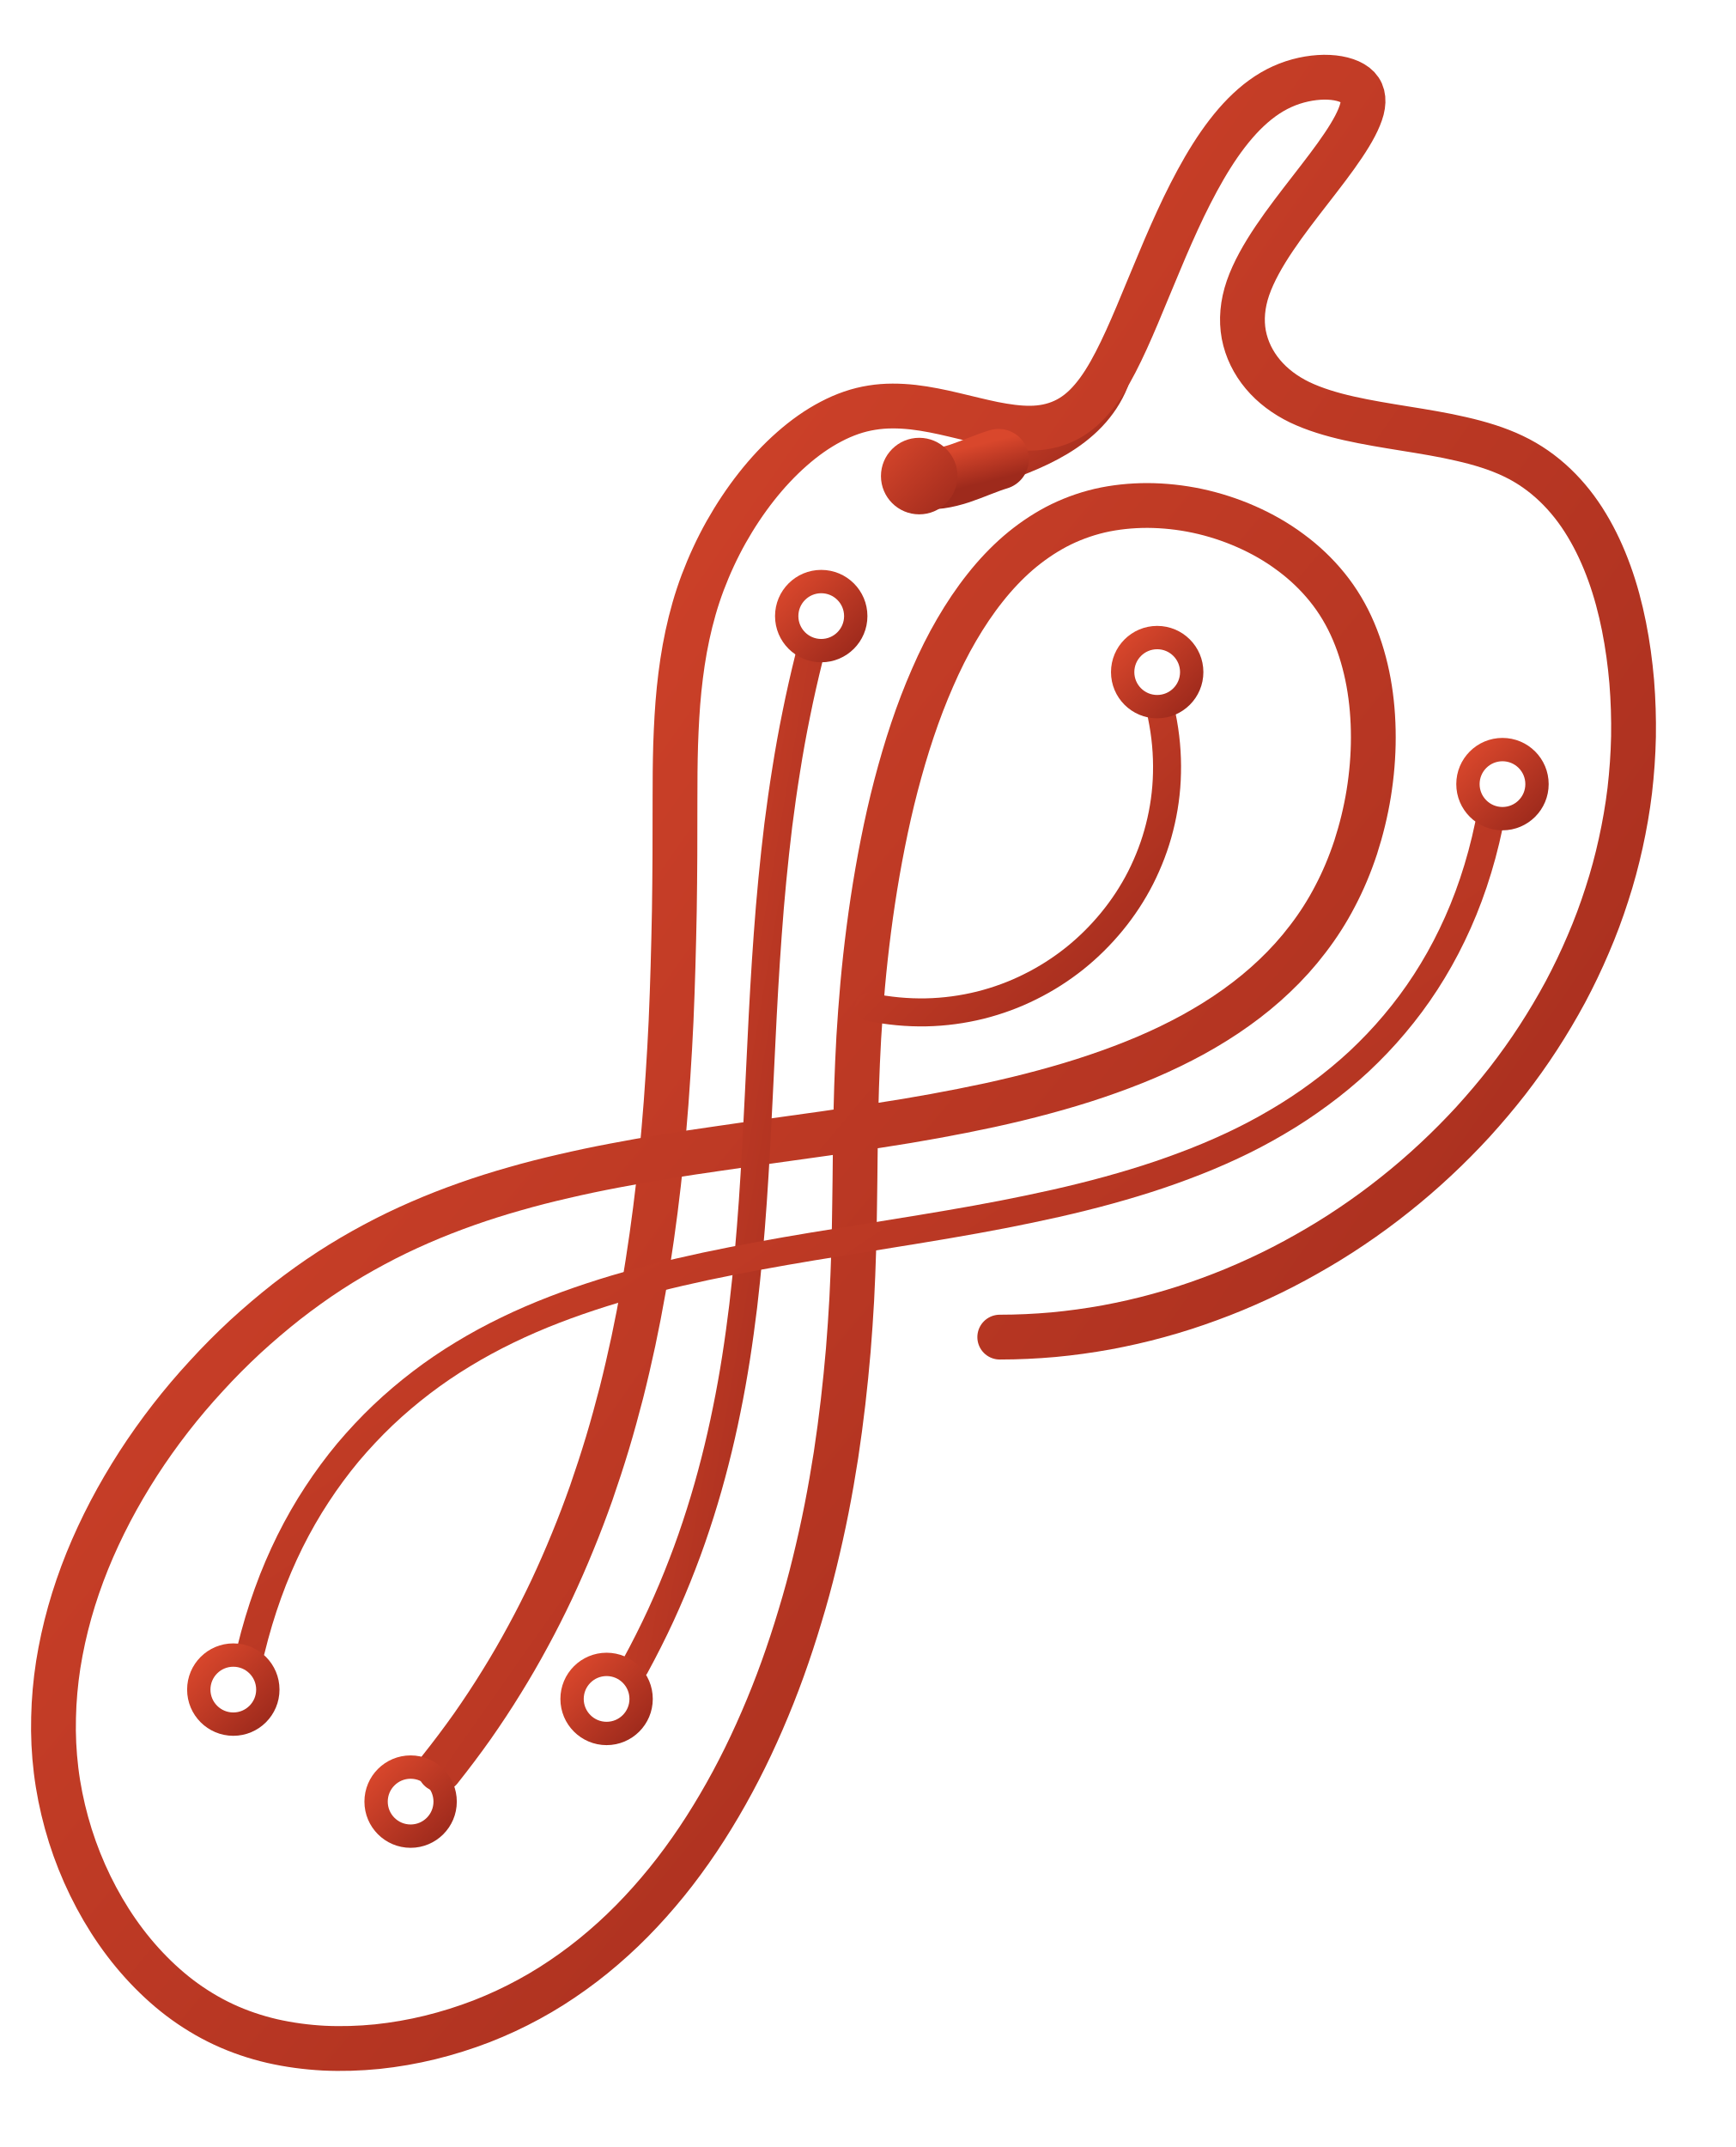
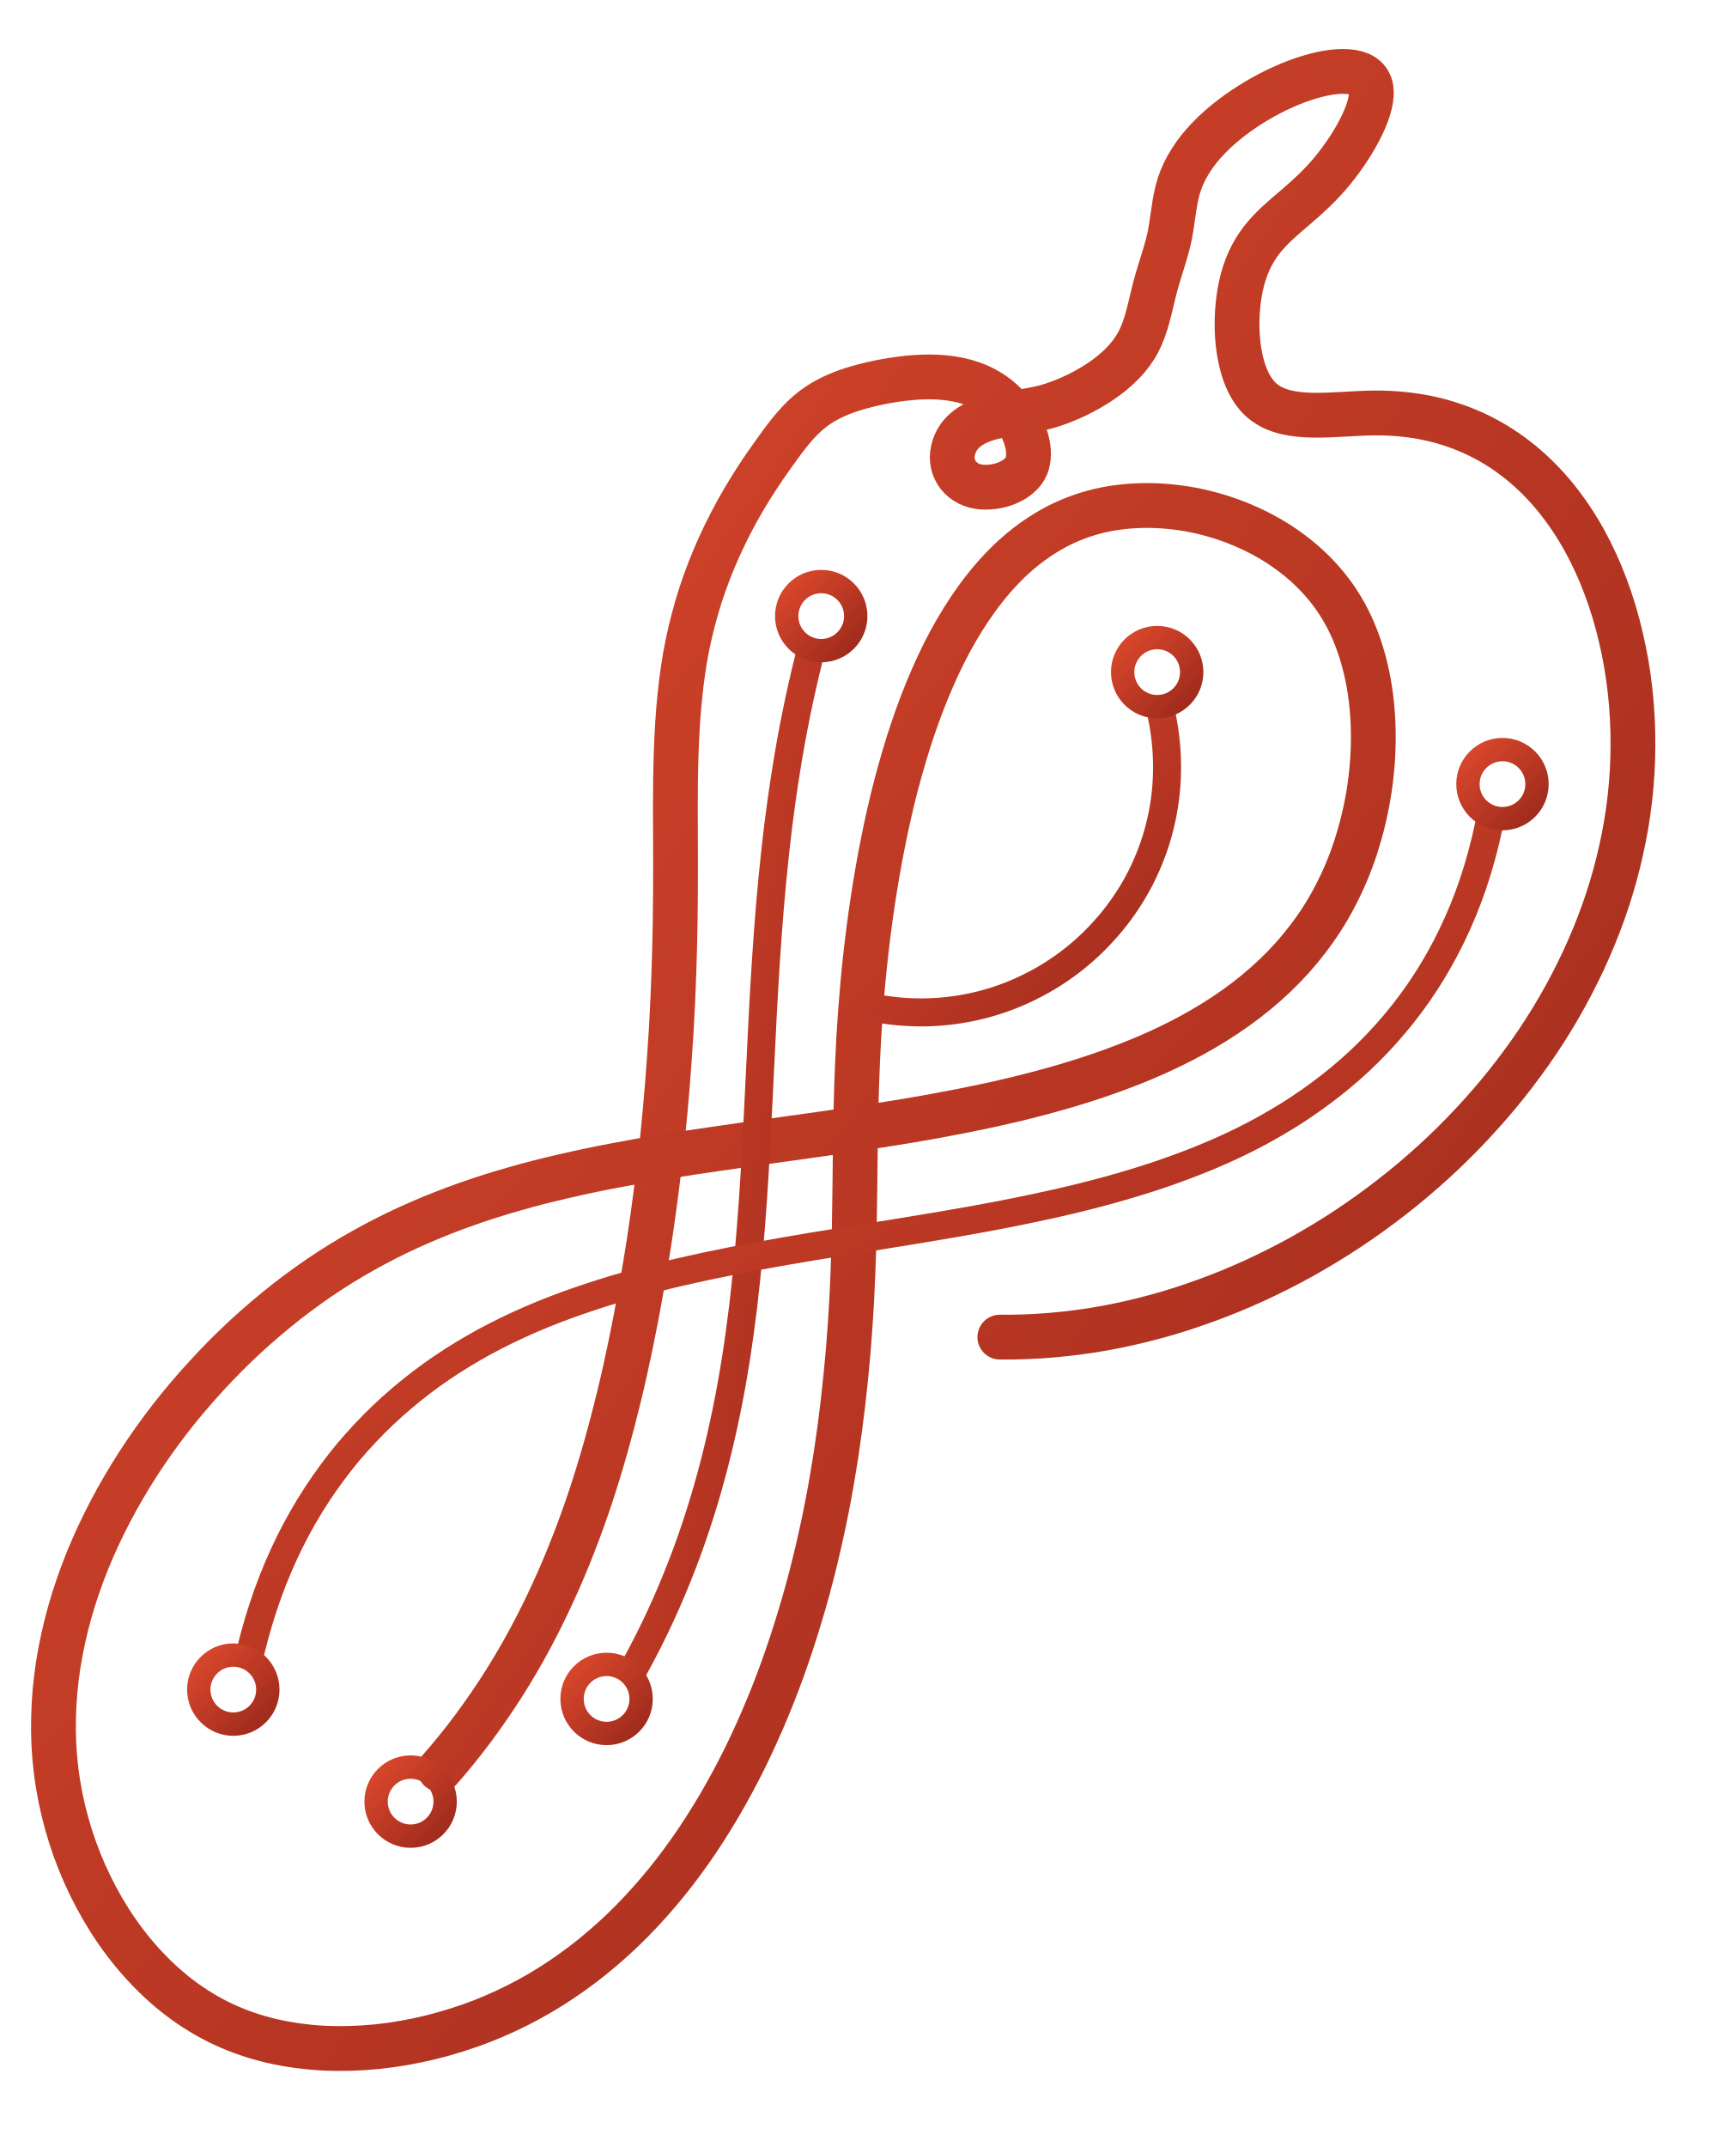
<svg xmlns="http://www.w3.org/2000/svg" viewBox="6 0 186 230" fill="none" stroke-linecap="round" stroke-linejoin="round">
  <defs>
    <linearGradient id="g" x1="0" y1="0" x2="1" y2="1">
      <stop offset="0" stop-color="#D9472C" />
      <stop offset="1" stop-color="#9E2A1C" />
    </linearGradient>
  </defs>
  <g stroke="url(#g)" stroke-width="4.8" data-spesse="1">
-     <path d="M124.6 40.6 C123.51 43.28 121.49 45.16 119.12 46.58 C116.75 48 114.02 48.96 111.5 49.8" />
-     <path d="M53.14 189.56 C54.35 188.04 55.51 186.5 56.62 184.93 C57.72 183.36 58.77 181.77 59.76 180.16 C60.76 178.55 61.7 176.92 62.59 175.27 C63.49 173.62 64.33 171.95 65.13 170.26 C65.92 168.57 66.67 166.86 67.37 165.14 C68.08 163.42 68.74 161.67 69.36 159.92 C69.97 158.16 70.55 156.39 71.09 154.6 C71.63 152.81 72.12 151 72.59 149.19 C73.05 147.37 73.47 145.54 73.87 143.69 C74.26 141.85 74.62 139.99 74.95 138.12 C75.28 136.25 75.57 134.37 75.84 132.48 C76.11 130.59 76.35 128.69 76.57 126.78 C76.79 124.87 76.98 122.95 77.14 121.02 C77.31 119.1 77.46 117.16 77.58 115.22 C77.71 113.27 77.82 111.32 77.91 109.37 C77.99 107.41 78.07 105.45 78.12 103.48 C78.18 101.51 78.22 99.54 78.26 97.57 C78.29 95.59 78.31 93.61 78.32 91.63 C78.33 89.65 78.33 87.67 78.33 85.68 C78.33 83.7 78.34 81.71 78.4 79.74 C78.47 77.77 78.57 75.8 78.77 73.85 C78.97 71.9 79.25 69.97 79.66 68.06 C80.07 66.15 80.6 64.26 81.3 62.4 C82 60.55 82.84 58.73 83.81 57 C84.78 55.28 85.87 53.64 87.06 52.13 C88.24 50.63 89.52 49.27 90.86 48.09 C92.2 46.91 93.6 45.92 95.04 45.17 C96.48 44.41 97.95 43.9 99.43 43.67 C100.9 43.43 102.39 43.46 103.86 43.62 C105.34 43.79 106.8 44.1 108.24 44.44 C109.68 44.78 111.09 45.14 112.45 45.42 C113.82 45.69 115.14 45.88 116.4 45.87 C117.66 45.86 118.86 45.63 119.97 45.12 C121.09 44.61 122.1 43.81 123.01 42.73 C123.93 41.66 124.75 40.33 125.54 38.8 C126.33 37.28 127.09 35.57 127.86 33.75 C128.63 31.92 129.42 29.98 130.25 28.02 C131.07 26.05 131.94 24.07 132.86 22.15 C133.79 20.24 134.77 18.39 135.84 16.7 C136.9 15.02 138.05 13.5 139.3 12.23 C140.56 10.96 141.91 9.95 143.4 9.28 C144.88 8.61 146.47 8.29 147.88 8.27 C149.29 8.26 150.52 8.56 151.27 9.14 C152.02 9.72 152.22 10.59 151.94 11.69 C151.65 12.79 150.93 14.11 149.94 15.58 C148.96 17.05 147.71 18.66 146.4 20.35 C145.1 22.03 143.73 23.79 142.54 25.56 C141.35 27.33 140.33 29.12 139.73 30.85 C139.13 32.59 138.99 34.28 139.28 35.85 C139.58 37.42 140.29 38.86 141.33 40.1 C142.36 41.33 143.71 42.34 145.28 43.1 C146.86 43.85 148.65 44.39 150.56 44.82 C152.47 45.25 154.5 45.58 156.54 45.91 C158.58 46.24 160.64 46.57 162.6 47.03 C164.57 47.48 166.46 48.05 168.15 48.86 C169.84 49.66 171.33 50.72 172.64 51.97 C173.95 53.22 175.08 54.66 176.04 56.26 C177 57.85 177.8 59.58 178.46 61.41 C179.12 63.23 179.63 65.15 180.02 67.1 C180.41 69.06 180.68 71.05 180.85 73.02 C181.01 75 181.07 76.96 181.04 78.91 C181 80.85 180.86 82.78 180.64 84.69 C180.41 86.59 180.08 88.48 179.67 90.34 C179.26 92.2 178.77 94.03 178.18 95.83 C177.6 97.64 176.94 99.41 176.19 101.15 C175.45 102.89 174.63 104.6 173.74 106.27 C172.84 107.94 171.87 109.57 170.84 111.16 C169.81 112.75 168.7 114.3 167.54 115.8 C166.37 117.3 165.14 118.75 163.86 120.16 C162.57 121.56 161.23 122.92 159.83 124.22 C158.44 125.52 156.99 126.77 155.49 127.96 C154 129.15 152.46 130.28 150.87 131.35 C149.29 132.42 147.66 133.42 145.99 134.36 C144.33 135.3 142.63 136.18 140.89 136.98 C139.16 137.78 137.39 138.52 135.6 139.17 C133.81 139.83 131.99 140.42 130.15 140.92 C128.31 141.43 126.44 141.85 124.56 142.2 C122.68 142.54 120.79 142.8 118.88 142.98 C116.97 143.15 115.05 143.24 113.13 143.24" />
+     <path d="M53.13 189.56 C54.41 188.1 55.61 186.61 56.75 185.08 C57.88 183.55 58.95 182 59.96 180.41 C60.96 178.82 61.91 177.21 62.79 175.57 C63.67 173.93 64.5 172.26 65.27 170.57 C66.05 168.88 66.77 167.17 67.44 165.44 C68.12 163.72 68.74 161.97 69.33 160.2 C69.91 158.44 70.45 156.66 70.96 154.86 C71.46 153.07 71.93 151.27 72.37 149.45 C72.81 147.64 73.21 145.81 73.59 143.98 C73.97 142.15 74.32 140.31 74.65 138.47 C74.98 136.63 75.28 134.79 75.57 132.94 C75.85 131.09 76.11 129.23 76.35 127.36 C76.59 125.5 76.81 123.62 77.01 121.74 C77.2 119.86 77.38 117.97 77.53 116.06 C77.68 114.16 77.81 112.25 77.93 110.32 C78.04 108.4 78.13 106.46 78.2 104.51 C78.27 102.56 78.32 100.59 78.35 98.61 C78.38 96.63 78.39 94.64 78.39 92.63 C78.38 90.62 78.37 88.6 78.37 86.58 C78.37 84.56 78.39 82.55 78.46 80.56 C78.53 78.58 78.64 76.61 78.84 74.69 C79.03 72.76 79.3 70.88 79.67 69.05 C80.05 67.22 80.52 65.44 81.08 63.7 C81.65 61.96 82.31 60.25 83.07 58.58 C83.83 56.9 84.68 55.25 85.63 53.62 C86.58 52 87.63 50.39 88.78 48.79 C89.92 47.18 91.14 45.49 92.54 44.27 C93.95 43.05 95.56 42.27 97.36 41.7 C99.16 41.14 101.17 40.72 103.26 40.5 C105.34 40.29 107.47 40.32 109.41 40.85 C111.36 41.38 113.14 42.45 114.45 44.15 C115.76 45.84 116.54 48 116.08 49.64 C115.61 51.28 113.38 52.32 111.23 52.18 C109.08 52.03 107.66 50.27 108.13 48.22 C108.6 46.17 110.41 45.14 112.5 44.66 C114.6 44.18 116.85 44 118.68 43.41 C120.51 42.81 122.31 41.96 123.98 40.83 C125.65 39.7 127.11 38.3 128 36.6 C128.88 34.89 129.23 32.91 129.7 31.05 C130.17 29.2 130.81 27.51 131.23 25.77 C131.64 24.03 131.72 22.21 132.17 20.43 C132.62 18.66 133.59 16.94 134.97 15.37 C136.35 13.81 138.1 12.4 139.97 11.22 C141.83 10.04 143.8 9.1 145.63 8.48 C147.47 7.86 149.16 7.56 150.45 7.67 C151.74 7.77 152.63 8.29 152.88 9.29 C153.12 10.3 152.73 11.78 151.95 13.4 C151.17 15.03 150.02 16.78 148.74 18.34 C147.46 19.89 146.08 21.13 144.77 22.25 C143.46 23.36 142.22 24.4 141.19 25.72 C140.17 27.04 139.37 28.68 138.93 30.84 C138.5 32.99 138.42 35.52 138.8 37.77 C139.18 40.03 140.02 41.99 141.41 43.06 C142.79 44.14 144.68 44.45 146.76 44.48 C148.83 44.51 151.09 44.26 153.23 44.24 C155.37 44.22 157.37 44.43 159.25 44.84 C161.12 45.26 162.87 45.88 164.49 46.67 C166.12 47.47 167.61 48.44 168.98 49.56 C170.35 50.68 171.6 51.95 172.73 53.34 C173.86 54.74 174.87 56.25 175.76 57.85 C176.65 59.46 177.42 61.15 178.08 62.92 C178.74 64.68 179.28 66.51 179.71 68.37 C180.15 70.24 180.47 72.14 180.68 74.06 C180.89 75.97 180.99 77.89 180.98 79.79 C180.98 81.7 180.87 83.59 180.66 85.46 C180.45 87.33 180.14 89.18 179.73 91.01 C179.33 92.84 178.83 94.64 178.25 96.42 C177.66 98.2 176.99 99.95 176.23 101.67 C175.48 103.39 174.64 105.07 173.73 106.73 C172.82 108.38 171.84 109.99 170.78 111.57 C169.72 113.14 168.6 114.67 167.41 116.16 C166.22 117.65 164.96 119.09 163.65 120.49 C162.34 121.88 160.98 123.23 159.56 124.52 C158.14 125.81 156.67 127.05 155.15 128.23 C153.63 129.41 152.07 130.54 150.47 131.6 C148.87 132.66 147.23 133.65 145.56 134.59 C143.88 135.52 142.18 136.38 140.44 137.18 C138.71 137.97 136.95 138.7 135.16 139.34 C133.38 139.99 131.58 140.57 129.76 141.06 C127.94 141.55 126.1 141.97 124.26 142.3 C122.42 142.63 120.56 142.87 118.71 143.03 C116.85 143.19 114.99 143.26 113.14 143.24" />
    <path d="M98.21 108.37 C98.35 106.49 98.52 104.54 98.74 102.55 C98.96 100.56 99.22 98.53 99.53 96.48 C99.84 94.43 100.2 92.36 100.61 90.3 C101.02 88.24 101.48 86.19 102.01 84.16 C102.54 82.14 103.12 80.15 103.77 78.22 C104.42 76.28 105.14 74.4 105.93 72.6 C106.71 70.8 107.57 69.08 108.51 67.47 C109.45 65.86 110.46 64.35 111.56 62.97 C112.65 61.59 113.83 60.34 115.1 59.24 C116.37 58.15 117.73 57.21 119.18 56.44 C120.63 55.68 122.18 55.1 123.82 54.71 C125.47 54.33 127.2 54.15 128.97 54.15 C130.74 54.16 132.54 54.35 134.32 54.73 C136.1 55.11 137.86 55.68 139.54 56.42 C141.22 57.16 142.82 58.07 144.28 59.16 C145.75 60.24 147.08 61.5 148.22 62.91 C149.37 64.33 150.31 65.91 151.04 67.63 C151.77 69.34 152.3 71.18 152.65 73.09 C153 75.01 153.16 76.99 153.16 78.99 C153.16 80.99 152.99 83.01 152.67 84.99 C152.35 86.97 151.87 88.91 151.27 90.77 C150.66 92.62 149.92 94.38 149.06 96.01 C148.21 97.65 147.23 99.17 146.14 100.59 C145.06 102.01 143.87 103.33 142.58 104.55 C141.3 105.77 139.92 106.9 138.46 107.94 C137 108.99 135.46 109.94 133.85 110.83 C132.24 111.71 130.56 112.52 128.83 113.26 C127.09 114 125.3 114.67 123.47 115.29 C121.64 115.91 119.76 116.47 117.86 116.98 C115.95 117.5 114.02 117.96 112.06 118.39 C110.11 118.81 108.14 119.2 106.16 119.56 C104.19 119.92 102.21 120.25 100.24 120.55 C98.26 120.86 96.3 121.15 94.36 121.43 C92.41 121.71 90.48 121.98 88.57 122.24 C86.65 122.51 84.76 122.77 82.88 123.05 C80.99 123.32 79.13 123.6 77.29 123.9 C75.44 124.2 73.61 124.52 71.8 124.87 C69.99 125.21 68.2 125.59 66.43 126 C64.65 126.41 62.9 126.85 61.17 127.35 C59.43 127.84 57.72 128.38 56.02 128.98 C54.33 129.58 52.65 130.23 51 130.95 C49.35 131.67 47.71 132.45 46.1 133.32 C44.49 134.18 42.9 135.11 41.33 136.13 C39.76 137.15 38.22 138.26 36.7 139.44 C35.19 140.63 33.71 141.89 32.27 143.21 C30.84 144.54 29.44 145.94 28.11 147.4 C26.77 148.85 25.48 150.37 24.26 151.94 C23.04 153.51 21.89 155.13 20.81 156.8 C19.74 158.46 18.74 160.17 17.82 161.92 C16.91 163.66 16.08 165.44 15.35 167.24 C14.62 169.05 13.99 170.88 13.47 172.73 C12.95 174.58 12.54 176.45 12.24 178.33 C11.95 180.21 11.78 182.1 11.74 183.99 C11.69 185.88 11.78 187.77 12.01 189.66 C12.24 191.55 12.62 193.43 13.13 195.28 C13.64 197.13 14.29 198.95 15.07 200.71 C15.85 202.47 16.76 204.17 17.78 205.77 C18.81 207.38 19.95 208.89 21.21 210.28 C22.46 211.66 23.82 212.93 25.28 214.04 C26.75 215.15 28.31 216.1 29.96 216.87 C31.61 217.64 33.36 218.23 35.16 218.65 C36.96 219.06 38.82 219.31 40.7 219.41 C42.59 219.5 44.51 219.44 46.42 219.25 C48.33 219.05 50.23 218.72 52.11 218.26 C53.98 217.8 55.82 217.22 57.59 216.54 C59.36 215.85 61.06 215.06 62.69 214.17 C64.33 213.28 65.89 212.29 67.39 211.21 C68.89 210.14 70.32 208.97 71.69 207.73 C73.06 206.49 74.37 205.16 75.61 203.77 C76.85 202.38 78.04 200.92 79.16 199.39 C80.28 197.87 81.34 196.29 82.34 194.65 C83.34 193.02 84.29 191.33 85.18 189.6 C86.07 187.88 86.9 186.1 87.68 184.3 C88.46 182.5 89.19 180.66 89.86 178.8 C90.53 176.94 91.15 175.05 91.72 173.15 C92.3 171.25 92.82 169.34 93.29 167.41 C93.76 165.49 94.19 163.57 94.57 161.64 C94.95 159.72 95.28 157.8 95.58 155.89 C95.87 153.98 96.12 152.09 96.34 150.21 C96.56 148.33 96.74 146.47 96.9 144.63 C97.05 142.8 97.17 140.99 97.27 139.22 C97.36 137.44 97.43 135.71 97.48 134.01 C97.53 132.3 97.56 130.63 97.58 128.98 C97.61 127.32 97.62 125.67 97.64 124.01 C97.66 122.36 97.68 120.69 97.72 119 C97.76 117.31 97.81 115.59 97.89 113.83 C97.96 112.06 98.07 110.25 98.21 108.37 Z" />
  </g>
-   <g stroke="url(#g)" stroke-width="6.5" data-linguetta="1">
-     <path d="M113 49.2 C111.64 49.61 110.25 50.25 108.84 50.72 C107.42 51.18 105.98 51.48 104.5 51.2" />
-   </g>
-   <circle cx="104.5" cy="51.0" r="4.1" fill="url(#g)" data-bulbo="1" />
  <g stroke="url(#g)" stroke-width="3.0" data-piste="1">
    <path d="M92.69 70.46 C92.19 72.48 91.73 74.49 91.33 76.49 C90.92 78.49 90.56 80.48 90.25 82.46 C89.93 84.44 89.65 86.42 89.4 88.39 C89.16 90.36 88.95 92.31 88.76 94.27 C88.57 96.22 88.41 98.17 88.27 100.1 C88.13 102.04 88 103.97 87.89 105.9 C87.78 107.82 87.68 109.74 87.59 111.65 C87.49 113.57 87.4 115.47 87.31 117.37 C87.21 119.27 87.12 121.17 87.02 123.06 C86.91 124.94 86.8 126.83 86.67 128.71 C86.54 130.59 86.39 132.46 86.22 134.33 C86.05 136.2 85.86 138.06 85.64 139.92 C85.41 141.78 85.16 143.64 84.87 145.49 C84.58 147.34 84.25 149.19 83.87 151.04 C83.5 152.88 83.08 154.72 82.61 156.56 C82.14 158.4 81.62 160.24 81.04 162.07 C80.46 163.9 79.83 165.73 79.12 167.56 C78.42 169.39 77.65 171.21 76.81 173.04 C75.97 174.86 75.05 176.68 74.06 178.5" />
    <path d="M165.55 88.39 C165.1 90.55 164.54 92.61 163.88 94.57 C163.22 96.53 162.46 98.4 161.6 100.17 C160.75 101.94 159.8 103.62 158.77 105.21 C157.74 106.8 156.62 108.3 155.43 109.71 C154.24 111.13 152.97 112.45 151.64 113.7 C150.3 114.94 148.9 116.1 147.43 117.18 C145.97 118.26 144.45 119.27 142.87 120.19 C141.3 121.12 139.68 121.97 138.01 122.75 C136.34 123.53 134.62 124.25 132.87 124.9 C131.12 125.56 129.34 126.16 127.52 126.71 C125.7 127.26 123.86 127.77 121.99 128.23 C120.12 128.7 118.22 129.12 116.31 129.52 C114.41 129.92 112.48 130.29 110.55 130.64 C108.61 130.99 106.67 131.32 104.73 131.64 C102.78 131.96 100.83 132.27 98.89 132.59 C96.94 132.9 95 133.21 93.07 133.53 C91.13 133.85 89.2 134.19 87.29 134.54 C85.38 134.89 83.48 135.26 81.6 135.66 C79.73 136.06 77.87 136.49 76.03 136.96 C74.2 137.43 72.39 137.93 70.62 138.49 C68.84 139.05 67.1 139.65 65.39 140.31 C63.68 140.97 62.01 141.69 60.38 142.48 C58.75 143.27 57.17 144.12 55.63 145.06 C54.09 145.99 52.6 147 51.17 148.09 C49.74 149.18 48.36 150.35 47.04 151.6 C45.73 152.85 44.48 154.18 43.29 155.59 C42.11 157.01 41 158.51 39.96 160.1 C38.92 161.68 37.96 163.36 37.08 165.12 C36.21 166.88 35.41 168.73 34.71 170.68 C34.01 172.62 33.4 174.65 32.88 176.78" />
    <path d="M130.48 76.62 C130.92 78.73 131.1 80.79 131.05 82.81 C131.01 84.82 130.73 86.77 130.25 88.65 C129.78 90.52 129.09 92.31 128.24 94 C127.38 95.69 126.34 97.27 125.15 98.72 C123.96 100.17 122.62 101.5 121.16 102.67 C119.69 103.84 118.1 104.86 116.4 105.7 C114.71 106.55 112.91 107.21 111.04 107.68 C109.17 108.14 107.23 108.41 105.23 108.45 C103.24 108.49 101.19 108.3 99.12 107.87" />
  </g>
  <g stroke="url(#g)" stroke-width="2.5" data-nodi="1">
    <circle cx="94" cy="66" r="3.7" />
    <circle cx="130" cy="72" r="3.7" />
    <circle cx="167" cy="84" r="3.7" />
    <circle cx="31" cy="181" r="3.7" />
    <circle cx="50" cy="193" r="3.7" />
    <circle cx="71" cy="182" r="3.7" />
  </g>
</svg>
